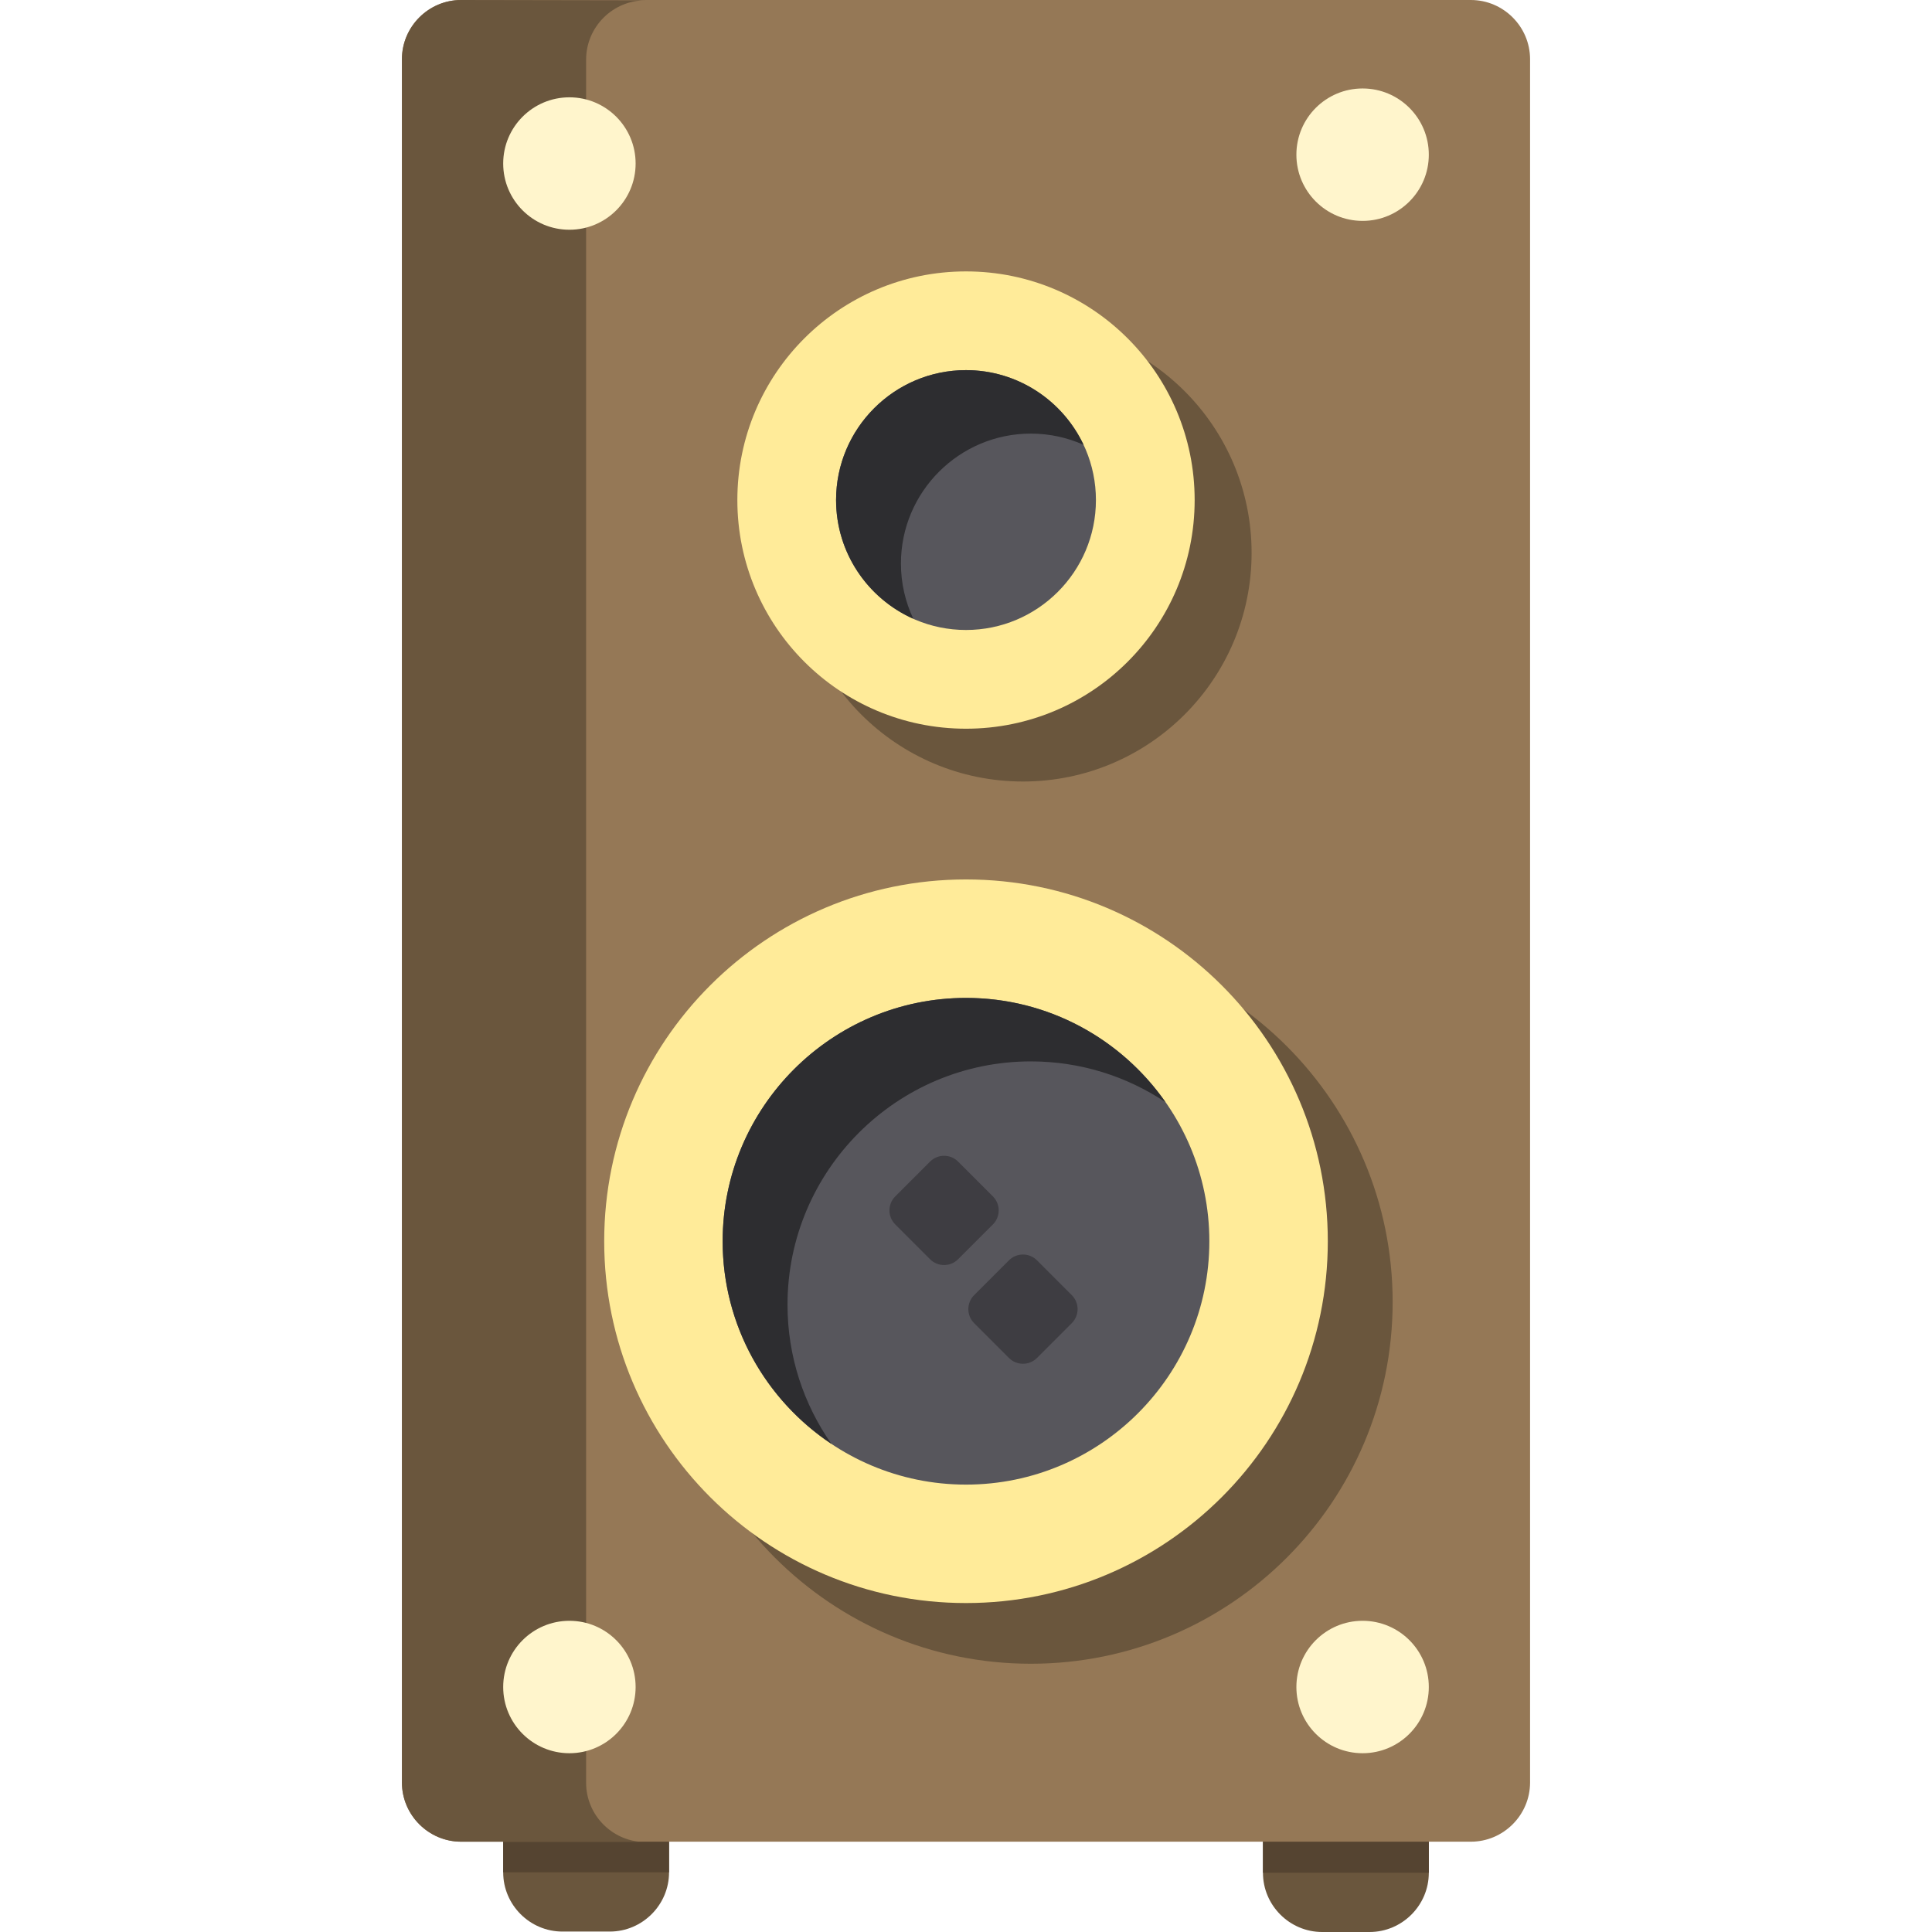
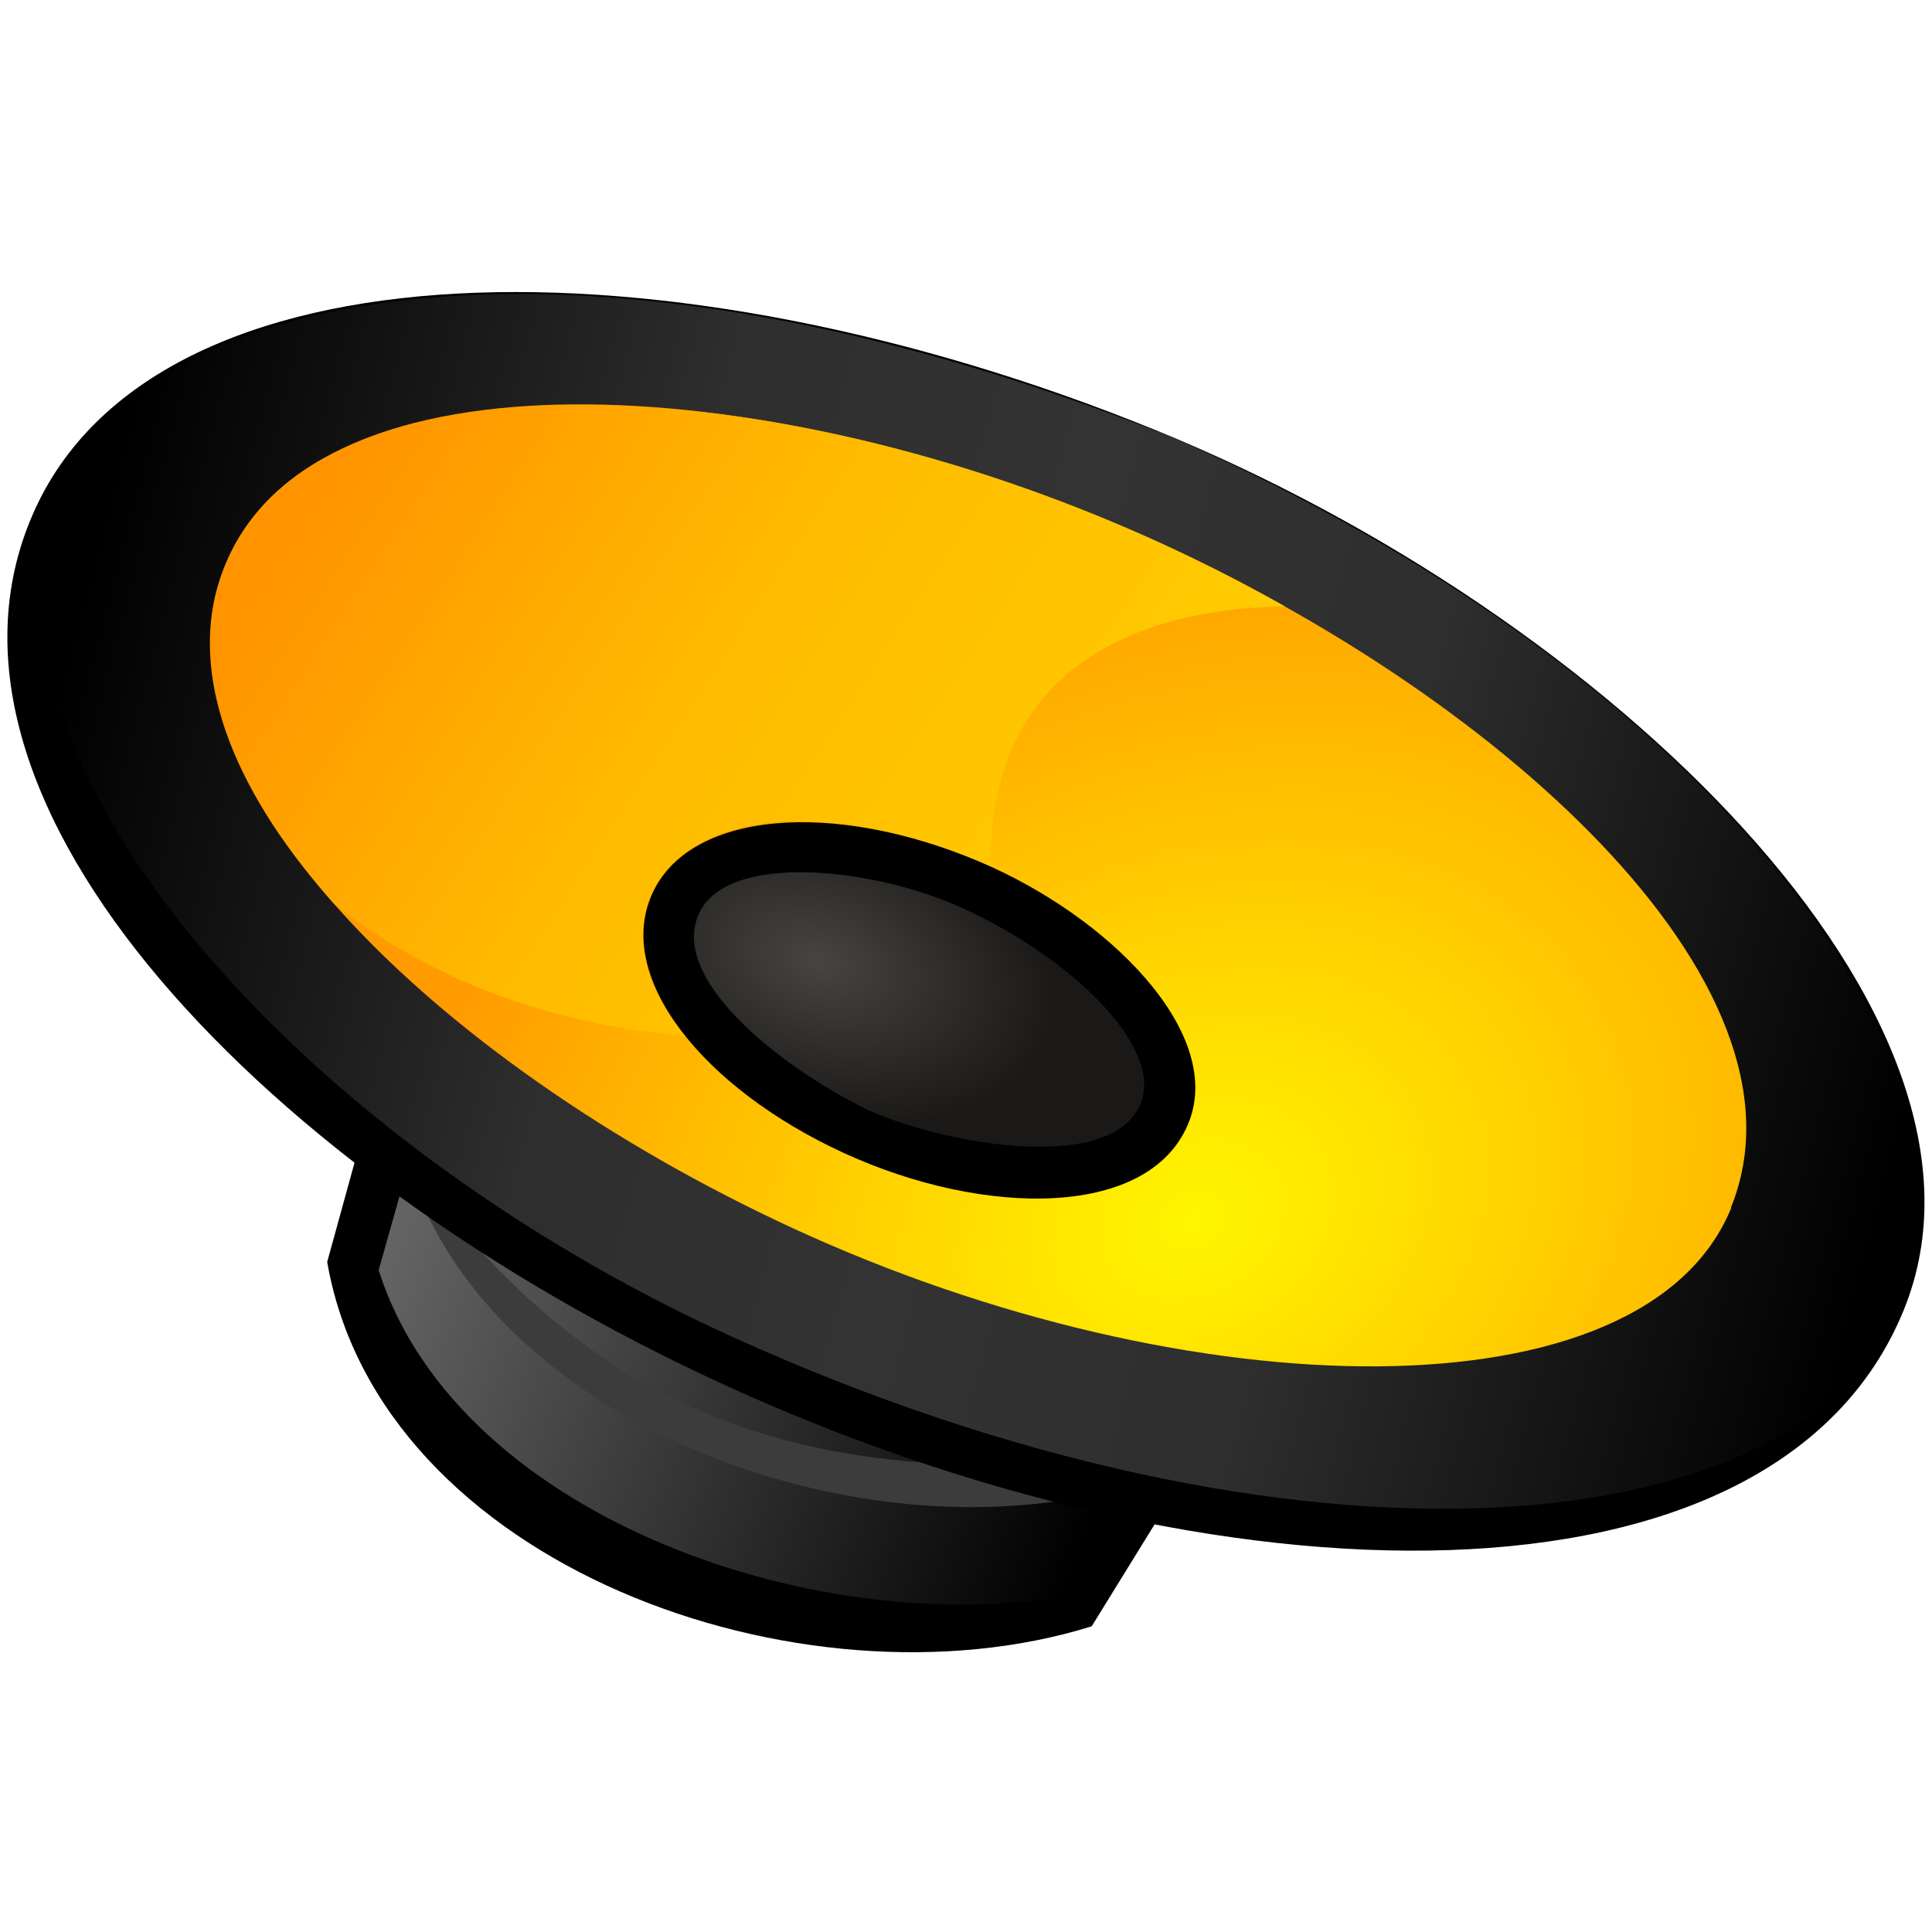
- <svg xmlns="http://www.w3.org/2000/svg" height="800px" width="800px" version="1.1" id="Layer_1" viewBox="0 0 512 512" xml:space="preserve">
-   <g>
-     <path style="fill:#6A563D;" d="M161.607,511.883h-12.558c-8.634,0-15.698-7.064-15.698-15.698v-16.406   c0-8.634,7.064-15.698,15.698-15.698h12.558c8.634,0,15.698,7.064,15.698,15.698v16.406   C177.305,504.819,170.241,511.883,161.607,511.883z" />
-     <path style="fill:#6A563D;" d="M362.953,512h-12.558c-8.634,0-15.698-7.064-15.698-15.698v-16.406   c0-8.634,7.064-15.698,15.698-15.698h12.558c8.634,0,15.698,7.064,15.698,15.698v16.406C378.65,504.936,371.586,512,362.953,512z" />
-   </g>
-   <g>
-     <path style="fill:#554431;" d="M161.607,464.081h-12.558c-8.634,0-15.698,7.064-15.698,15.698v16.406h43.954v-16.406   C177.305,471.145,170.241,464.081,161.607,464.081z" />
-     <path style="fill:#554431;" d="M362.953,464.198h-12.558c-8.634,0-15.698,7.064-15.698,15.698v16.406h43.954v-16.406   C378.65,471.262,371.586,464.198,362.953,464.198z" />
-   </g>
-   <path style="fill:#957856;" d="M389.788,488.069H122.214c-8.634,0-15.698-7.064-15.698-15.698V15.698  C106.516,7.064,113.58,0,122.214,0h267.573c8.634,0,15.698,7.064,15.698,15.698v456.673  C405.485,481.005,398.421,488.069,389.788,488.069z" />
-   <g>
-     <path style="fill:#6A563D;" d="M155.328,472.459V15.786c0-8.634,7.064-15.698,15.698-15.698L122.214,0   c-8.634,0-15.698,7.064-15.698,15.698V472.37c0,8.634,7.064,15.698,15.698,15.698h47.168   C161.513,487.239,155.328,480.537,155.328,472.459z" />
-     <circle style="fill:#6A563D;" cx="273.185" cy="345.028" r="95.882" />
-     <circle style="fill:#6A563D;" cx="271.092" cy="146.513" r="60.595" />
-   </g>
-   <circle style="fill:#FFEB99;" cx="256.001" cy="328.943" r="95.882" />
-   <path style="fill:#57565C;" d="M256.001,393.436c-35.559,0-64.489-28.93-64.489-64.489s28.93-64.488,64.489-64.488  c35.56,0,64.489,28.93,64.489,64.488C320.49,364.507,291.56,393.436,256.001,393.436z" />
-   <circle style="fill:#FFEB99;" cx="256.001" cy="132.521" r="60.595" />
-   <path style="fill:#57565C;" d="M256.001,166.951c-18.986,0-34.432-15.446-34.432-34.431s15.446-34.432,34.432-34.432  s34.431,15.447,34.431,34.432S274.986,166.951,256.001,166.951z" />
-   <g>
-     <path style="fill:#2D2D30;" d="M273.188,281.281c13.185,0,25.455,3.985,35.68,10.803C297.2,275.401,277.859,264.46,256,264.46   c-35.559,0-64.489,28.93-64.489,64.488c0,22.374,11.458,42.116,28.809,53.686c-7.314-10.457-11.622-23.164-11.622-36.864   C208.7,310.211,237.629,281.281,273.188,281.281z" />
-     <path style="fill:#2D2D30;" d="M273.188,114.909c4.971,0,9.696,1.067,13.968,2.972c-5.512-11.685-17.403-19.794-31.156-19.794   c-18.986,0-34.432,15.447-34.432,34.432c0,14.014,8.42,26.09,20.463,31.458c-2.096-4.446-3.275-9.405-3.275-14.637   C238.756,130.356,254.203,114.909,273.188,114.909z" />
-   </g>
-   <g>
-     <circle style="fill:#FFF5CC;" cx="150.899" cy="43.337" r="17.547" />
-     <circle style="fill:#FFF5CC;" cx="361.103" cy="40.992" r="17.547" />
-     <circle style="fill:#FFF5CC;" cx="361.103" cy="447.075" r="17.547" />
-     <circle style="fill:#FFF5CC;" cx="150.899" cy="447.075" r="17.547" />
-   </g>
-   <g>
-     <path style="fill:#3E3D42;" d="M267.396,359.887l-9.25-9.25c-2.035-2.035-2.035-5.366,0-7.4l9.25-9.25   c2.035-2.035,5.366-2.035,7.4,0l9.25,9.25c2.035,2.036,2.035,5.366,0,7.4l-9.25,9.25   C272.76,361.921,269.43,361.921,267.396,359.887z" />
-     <path style="fill:#3E3D42;" d="M246.49,333.723l-9.25-9.25c-2.035-2.035-2.035-5.366,0-7.4l9.25-9.25   c2.035-2.035,5.366-2.035,7.4,0l9.25,9.25c2.035,2.035,2.035,5.366,0,7.4l-9.25,9.25   C251.856,335.758,248.526,335.758,246.49,333.723z" />
-   </g>
+ <svg xmlns="http://www.w3.org/2000/svg" width="512" height="512" version="1.1" viewBox="0 0 512 512">
+   <defs>
+     <linearGradient id="e" x1="114" x2="274" y1="325.3" y2="398.5" gradientUnits="userSpaceOnUse">
+       <stop style="stop-color:#3c3c3c" offset="0" />
+       <stop style="stop-color:#3c3c3c" offset="1" />
+     </linearGradient>
+     <linearGradient id="d" x1="104" x2="289.6" y1="332" y2="403.2" gradientUnits="userSpaceOnUse">
+       <stop style="stop-color:#636363" offset="0" />
+       <stop style="stop-color:#000000" offset="1" />
+     </linearGradient>
+     <linearGradient id="c" x1="17.07" x2="502.8" y1="175.9" y2="303.8" gradientUnits="userSpaceOnUse">
+       <stop style="stop-color:#000000" offset="0" />
+       <stop style="stop-color:#2e2e2e" offset=".3" />
+       <stop style="stop-color:#333333" offset=".5" />
+       <stop style="stop-color:#2e2e2e" offset=".7" />
+       <stop style="stop-color:#000000" offset="1" />
+     </linearGradient>
+     <radialGradient id="b" cx="321.7" cy="377.5" r="203.5" gradientTransform="matrix(1.013 -.5267 .4093 .7871 -164.2 195.6)" gradientUnits="userSpaceOnUse">
+       <stop style="stop-color:#fff600" offset="0" />
+       <stop style="stop-color:#ff9b00" offset="1" />
+     </radialGradient>
+     <radialGradient id="a" cx="216.7" cy="246.3" r="59.65" gradientTransform="matrix(1.045 .2993 -.1912 .6674 37.36 25.34)" gradientUnits="userSpaceOnUse">
+       <stop style="stop-color:#474541" offset="0" />
+       <stop style="stop-color:#1a1918" offset="1" />
+     </radialGradient>
+     <linearGradient id="f" x1="71.34" x2="254.6" y1="151.2" y2="271.2" gradientUnits="userSpaceOnUse">
+       <stop style="stop-color:#ff9400" offset="0" />
+       <stop style="stop-color:#ffba00" offset=".5" />
+       <stop style="stop-color:#ffca00" offset="1" />
+     </linearGradient>
+   </defs>
+   <path d="m95.34 303.1 211.2 99.97-17.23 27.92c-76.8 23.93-188.7-16.22-202.6-96.57z" />
+   <path d="m107.3 312 196.5 85.29-12.05 23.77c-67.64 16.47-170-16.7-191.4-84.48z" fill="url(#d)" />
+   <path d="m127.3 331.4c33.79 36.8 71.42 52.92 117.7 56.21l35.24 10.2c-62.49 9.002-140.4-20.81-166.9-75.74z" fill="url(#e)" />
+   <path d="m504.5 347.2c-34.01 83.47-182.7 79.71-313.9 19.17-118.7-54.78-215.5-153-181.9-230.1 32.06-73.68 168.6-74.82 297.6-22.26 120.3 49.05 229.8 155.7 198.2 233.2z" />
+   <path d="m505.8 341.8c-24.94 70.37-164.2 79.34-311.5 12.58-117.1-53.07-209.9-157.9-177.1-229 19.41-42.13 124.1-77.2 294.2-9.196 140.4 61.71 216.3 163.6 194.4 225.6z" fill="url(#c)" />
+   <path d="m458.8 320.1c-22.97 56.36-143.7 53.82-248.6 5.426-95.52-44.07-174.2-120.9-150-177 24.34-56.3 139.7-51.31 239.4-8.073 95.92 41.57 183.3 120.2 159.1 179.6z" fill="url(#b)" />
+   <path d="m340.6 160.7c-33.56 0.378-78.95 12.82-78.03 68.85-80.36-33.41-110.8 10.64-80.87 45.03-35.82-3.268-66.96-14.51-93.01-34.89-58.28-65.14-33.03-116.1 25.28-128.5 58.23-12.43 148.6 5.326 226.6 49.55z" fill="url(#f)" />
+   <path d="m315.2 297c-9.746 25.95-54.1 25.85-91.79 8.456-36.89-17.02-60.36-46.09-50.72-68.25 9.719-22.33 48.07-25.3 86.91-8.843 34.36 14.56 64.45 45.09 55.61 68.63z" />
+   <path d="m302.4 292.1c-7.598 20.23-56.24 10.19-73.84 1.324-22.97-11.57-51.26-34.38-43.28-51.42 7.739-16.53 46.89-11.88 69.86-1.327 29.76 13.67 52.71 36.94 47.27 51.42z" fill="url(#a)" />
</svg>
